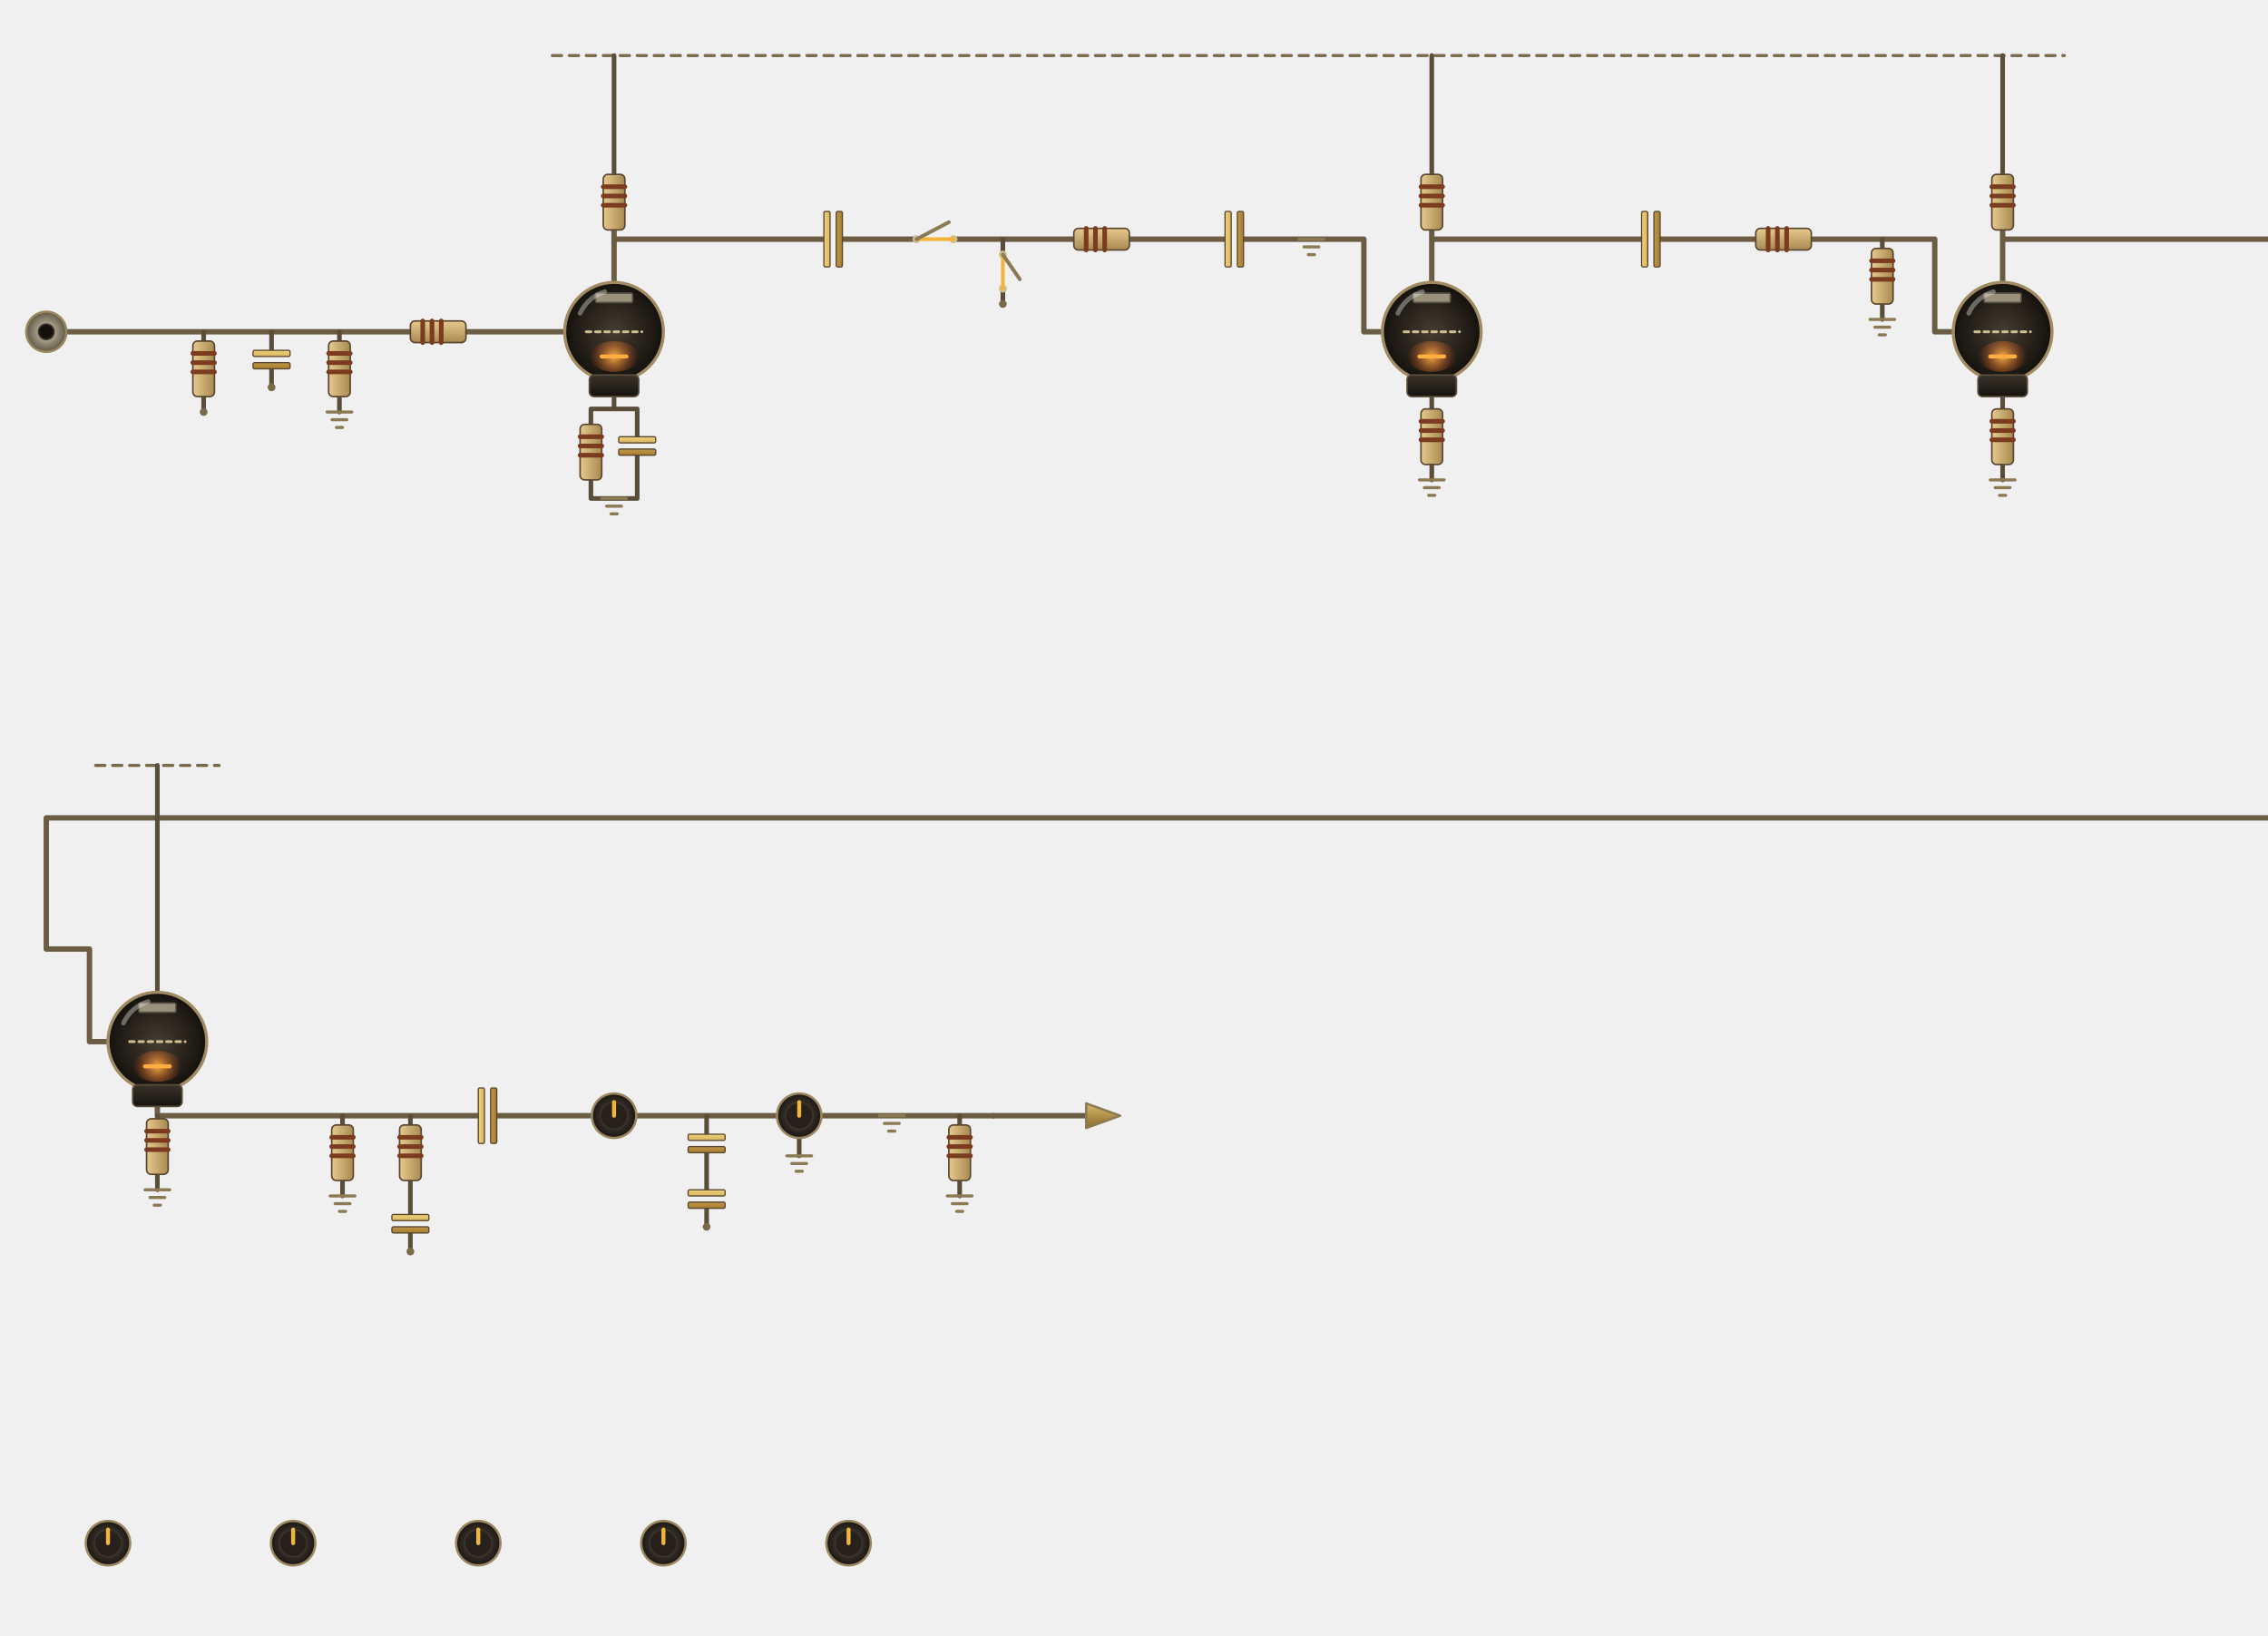
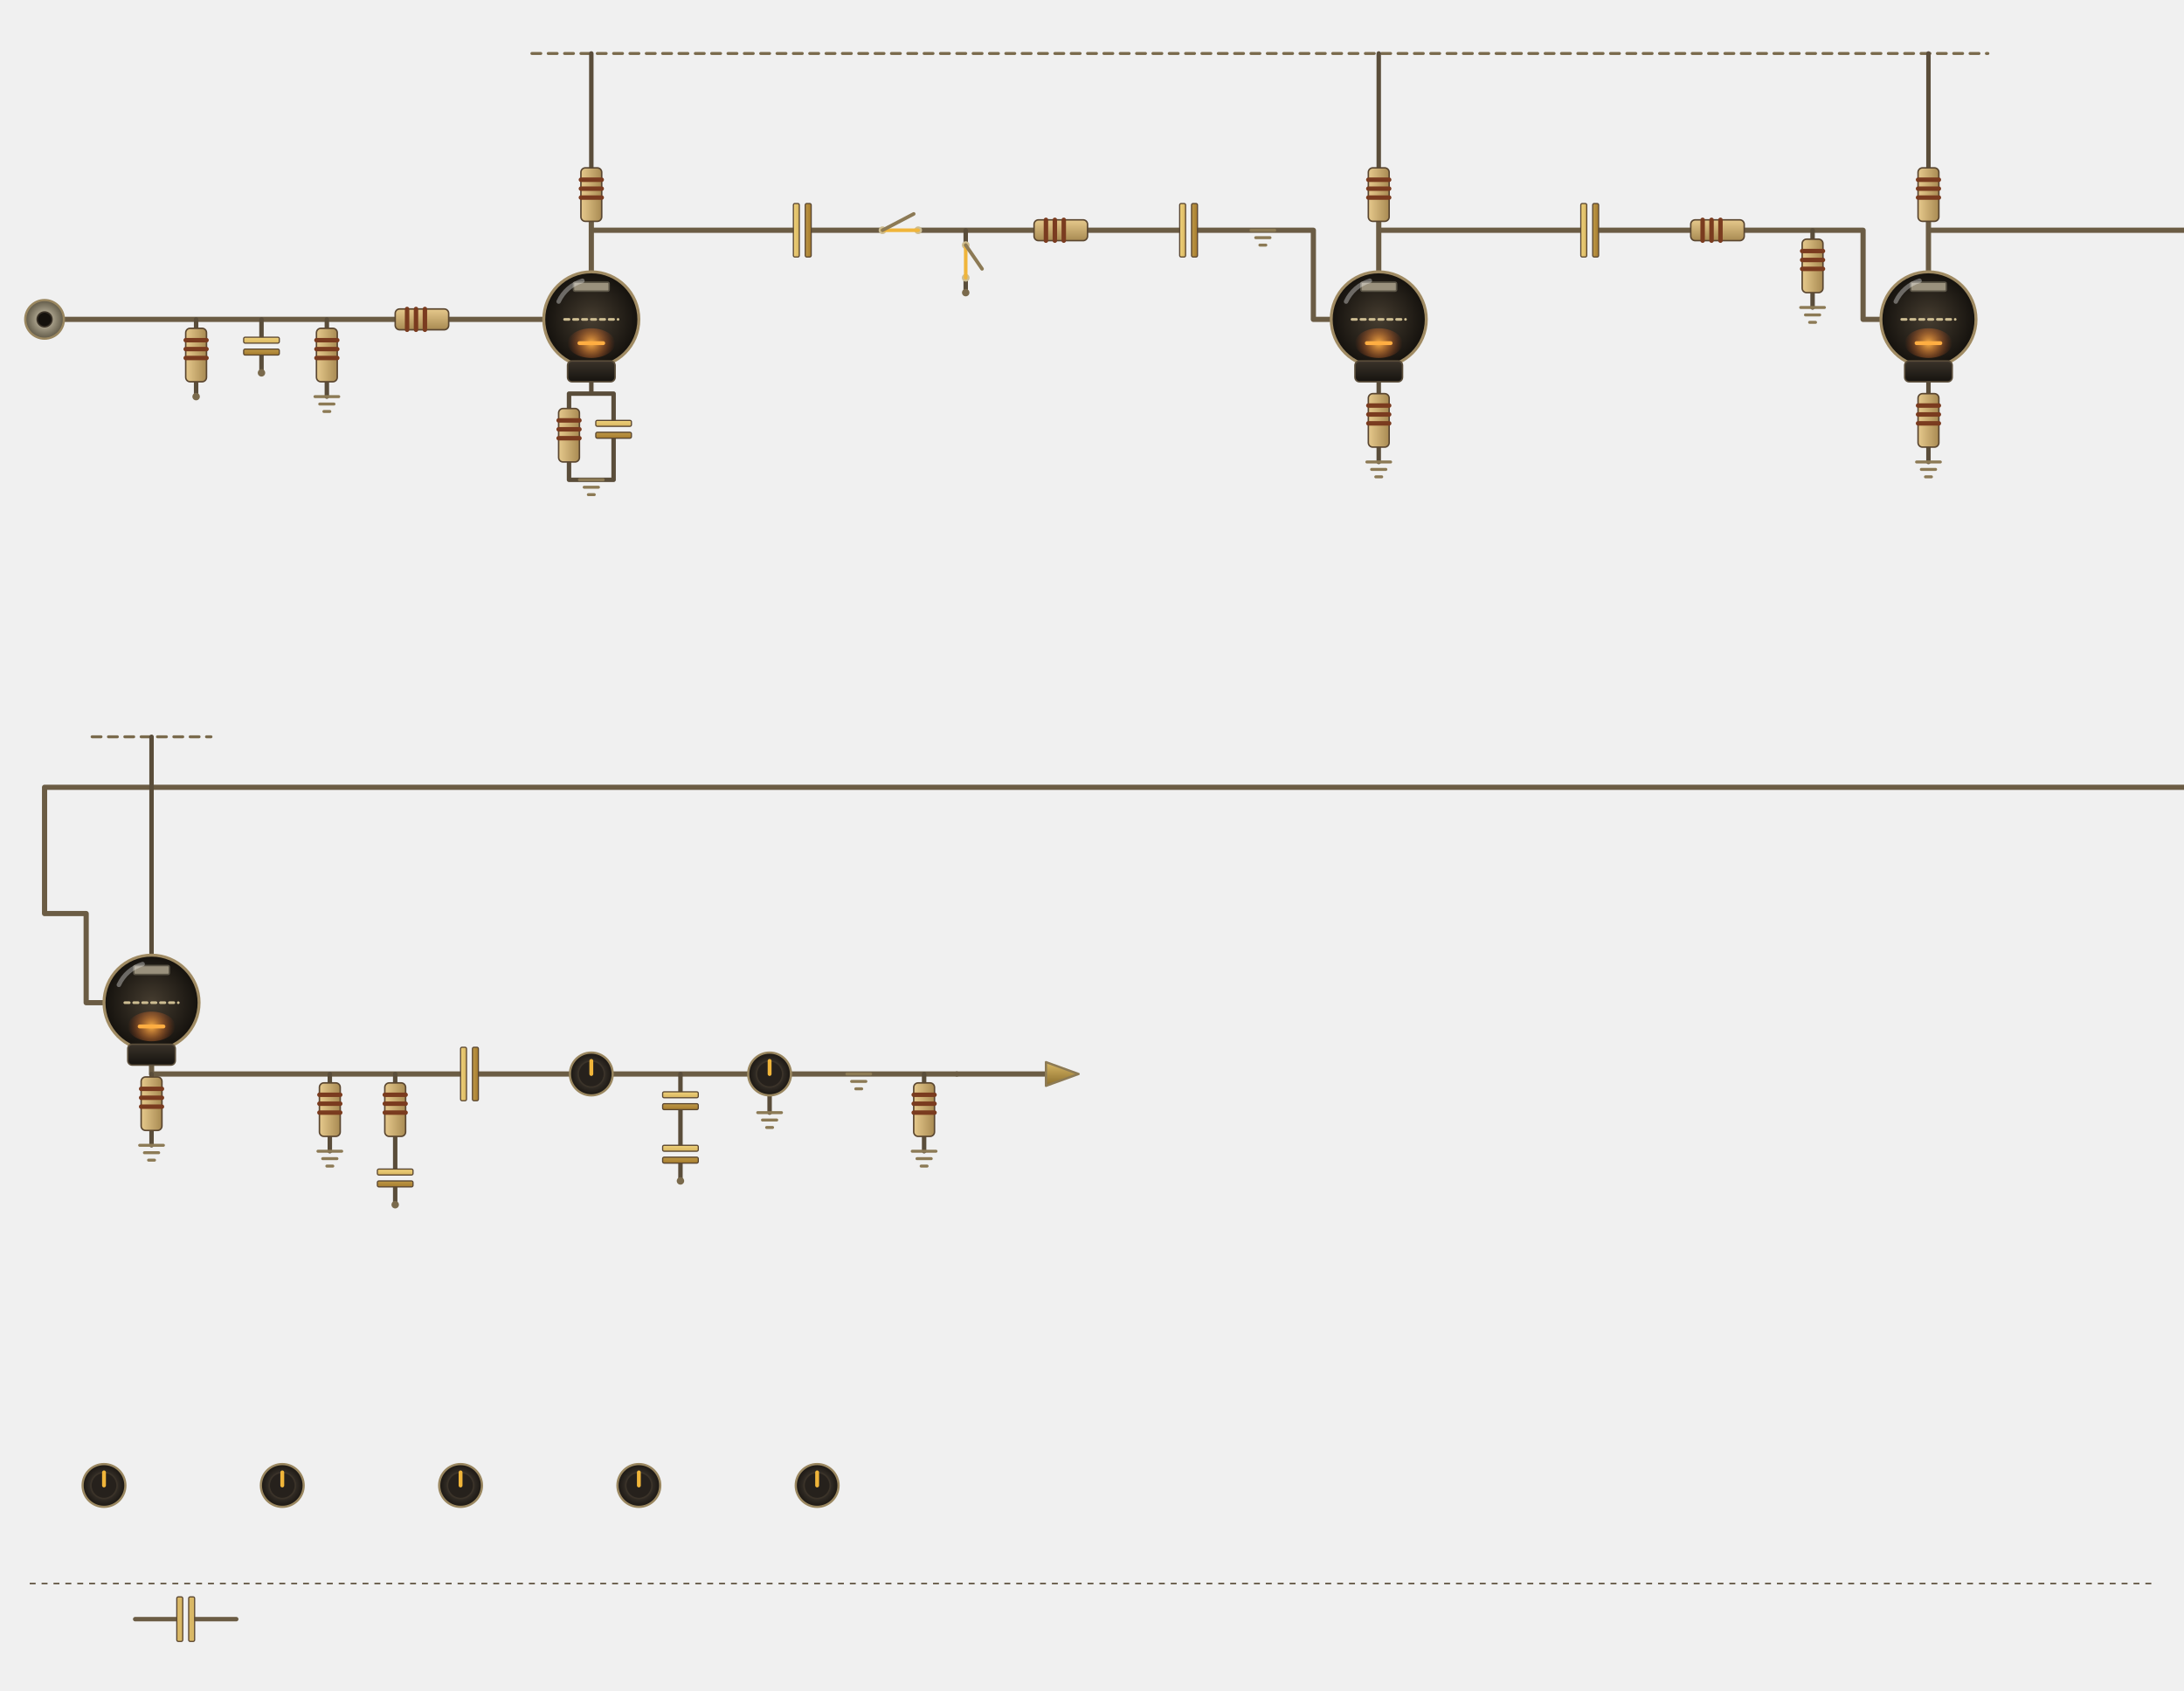
- <svg xmlns="http://www.w3.org/2000/svg" width="1470" height="1060" viewBox="0 0 1470 1060">
+ <svg xmlns="http://www.w3.org/2000/svg" width="1470" height="1138" viewBox="0 0 1470 1138">
  <defs>
    <radialGradient id="g1" cx="30" cy="215" r="13" gradientUnits="userSpaceOnUse">
      <stop offset="0" stop-color="#d9d0b8" />
      <stop offset="1" stop-color="#5f5846" />
    </radialGradient>
    <linearGradient id="g2" x1="125" y1="0" x2="139" y2="0" gradientUnits="userSpaceOnUse">
      <stop offset="0" stop-color="#e6c98c" />
      <stop offset="1" stop-color="#a88a52" />
    </linearGradient>
    <linearGradient id="g3" x1="0" y1="227" x2="0" y2="239" gradientUnits="userSpaceOnUse">
      <stop offset="0" stop-color="#f0d27a" />
      <stop offset="1" stop-color="#a67c2e" />
    </linearGradient>
    <linearGradient id="g4" x1="213" y1="0" x2="227" y2="0" gradientUnits="userSpaceOnUse">
      <stop offset="0" stop-color="#e6c98c" />
      <stop offset="1" stop-color="#a88a52" />
    </linearGradient>
    <linearGradient id="g5" x1="0" y1="208" x2="0" y2="222" gradientUnits="userSpaceOnUse">
      <stop offset="0" stop-color="#e6c98c" />
      <stop offset="1" stop-color="#a88a52" />
    </linearGradient>
    <linearGradient id="g6" x1="534" y1="0" x2="546" y2="0" gradientUnits="userSpaceOnUse">
      <stop offset="0" stop-color="#f0d27a" />
      <stop offset="1" stop-color="#a67c2e" />
    </linearGradient>
    <linearGradient id="g7" x1="0" y1="148" x2="0" y2="162" gradientUnits="userSpaceOnUse">
      <stop offset="0" stop-color="#e6c98c" />
      <stop offset="1" stop-color="#a88a52" />
    </linearGradient>
    <linearGradient id="g8" x1="794" y1="0" x2="806" y2="0" gradientUnits="userSpaceOnUse">
      <stop offset="0" stop-color="#f0d27a" />
      <stop offset="1" stop-color="#a67c2e" />
    </linearGradient>
    <linearGradient id="g9" x1="1064" y1="0" x2="1076" y2="0" gradientUnits="userSpaceOnUse">
      <stop offset="0" stop-color="#f0d27a" />
      <stop offset="1" stop-color="#a67c2e" />
    </linearGradient>
    <linearGradient id="g10" x1="0" y1="148" x2="0" y2="162" gradientUnits="userSpaceOnUse">
      <stop offset="0" stop-color="#e6c98c" />
      <stop offset="1" stop-color="#a88a52" />
    </linearGradient>
    <linearGradient id="g11" x1="1213" y1="0" x2="1227" y2="0" gradientUnits="userSpaceOnUse">
      <stop offset="0" stop-color="#e6c98c" />
      <stop offset="1" stop-color="#a88a52" />
    </linearGradient>
    <linearGradient id="g12" x1="215" y1="0" x2="229" y2="0" gradientUnits="userSpaceOnUse">
      <stop offset="0" stop-color="#e6c98c" />
      <stop offset="1" stop-color="#a88a52" />
    </linearGradient>
    <linearGradient id="g13" x1="259" y1="0" x2="273" y2="0" gradientUnits="userSpaceOnUse">
      <stop offset="0" stop-color="#e6c98c" />
      <stop offset="1" stop-color="#a88a52" />
    </linearGradient>
    <linearGradient id="g14" x1="0" y1="787" x2="0" y2="799" gradientUnits="userSpaceOnUse">
      <stop offset="0" stop-color="#f0d27a" />
      <stop offset="1" stop-color="#a67c2e" />
    </linearGradient>
    <linearGradient id="g15" x1="310" y1="0" x2="322" y2="0" gradientUnits="userSpaceOnUse">
      <stop offset="0" stop-color="#f0d27a" />
      <stop offset="1" stop-color="#a67c2e" />
    </linearGradient>
    <radialGradient id="g16" cx="398" cy="723" r="14.4" gradientUnits="userSpaceOnUse">
      <stop offset="0" stop-color="#5b5246" />
      <stop offset="1" stop-color="#1a1612" />
    </radialGradient>
    <linearGradient id="g17" x1="0" y1="735" x2="0" y2="747" gradientUnits="userSpaceOnUse">
      <stop offset="0" stop-color="#f0d27a" />
      <stop offset="1" stop-color="#a67c2e" />
    </linearGradient>
    <linearGradient id="g18" x1="0" y1="771" x2="0" y2="783" gradientUnits="userSpaceOnUse">
      <stop offset="0" stop-color="#f0d27a" />
      <stop offset="1" stop-color="#a67c2e" />
    </linearGradient>
    <radialGradient id="g19" cx="518" cy="723" r="14.4" gradientUnits="userSpaceOnUse">
      <stop offset="0" stop-color="#5b5246" />
      <stop offset="1" stop-color="#1a1612" />
    </radialGradient>
    <linearGradient id="g20" x1="615" y1="0" x2="629" y2="0" gradientUnits="userSpaceOnUse">
      <stop offset="0" stop-color="#e6c98c" />
      <stop offset="1" stop-color="#a88a52" />
    </linearGradient>
    <linearGradient id="g21" x1="391" y1="0" x2="405" y2="0" gradientUnits="userSpaceOnUse">
      <stop offset="0" stop-color="#e6c98c" />
      <stop offset="1" stop-color="#a88a52" />
    </linearGradient>
    <radialGradient id="g22" cx="398" cy="215" r="32" gradientUnits="userSpaceOnUse">
      <stop offset="0" stop-color="#463d30" />
      <stop offset="1" stop-color="#14110d" />
    </radialGradient>
    <radialGradient id="g23" cx="398" cy="231" r="16" gradientUnits="userSpaceOnUse">
      <stop offset="0" stop-color="#ffb347" stop-opacity="0.95" />
      <stop offset="1" stop-color="#c1441a" stop-opacity="0" />
    </radialGradient>
    <linearGradient id="g24" x1="0" y1="243" x2="0" y2="257" gradientUnits="userSpaceOnUse">
      <stop offset="0" stop-color="#3a332a" />
      <stop offset="1" stop-color="#16130f" />
    </linearGradient>
    <linearGradient id="g25" x1="376" y1="0" x2="390" y2="0" gradientUnits="userSpaceOnUse">
      <stop offset="0" stop-color="#e6c98c" />
      <stop offset="1" stop-color="#a88a52" />
    </linearGradient>
    <linearGradient id="g26" x1="0" y1="283" x2="0" y2="295" gradientUnits="userSpaceOnUse">
      <stop offset="0" stop-color="#f0d27a" />
      <stop offset="1" stop-color="#a67c2e" />
    </linearGradient>
    <linearGradient id="g27" x1="921" y1="0" x2="935" y2="0" gradientUnits="userSpaceOnUse">
      <stop offset="0" stop-color="#e6c98c" />
      <stop offset="1" stop-color="#a88a52" />
    </linearGradient>
    <radialGradient id="g28" cx="928" cy="215" r="32" gradientUnits="userSpaceOnUse">
      <stop offset="0" stop-color="#463d30" />
      <stop offset="1" stop-color="#14110d" />
    </radialGradient>
    <radialGradient id="g29" cx="928" cy="231" r="16" gradientUnits="userSpaceOnUse">
      <stop offset="0" stop-color="#ffb347" stop-opacity="0.95" />
      <stop offset="1" stop-color="#c1441a" stop-opacity="0" />
    </radialGradient>
    <linearGradient id="g30" x1="0" y1="243" x2="0" y2="257" gradientUnits="userSpaceOnUse">
      <stop offset="0" stop-color="#3a332a" />
      <stop offset="1" stop-color="#16130f" />
    </linearGradient>
    <linearGradient id="g31" x1="921" y1="0" x2="935" y2="0" gradientUnits="userSpaceOnUse">
      <stop offset="0" stop-color="#e6c98c" />
      <stop offset="1" stop-color="#a88a52" />
    </linearGradient>
    <linearGradient id="g32" x1="1291" y1="0" x2="1305" y2="0" gradientUnits="userSpaceOnUse">
      <stop offset="0" stop-color="#e6c98c" />
      <stop offset="1" stop-color="#a88a52" />
    </linearGradient>
    <radialGradient id="g33" cx="1298" cy="215" r="32" gradientUnits="userSpaceOnUse">
      <stop offset="0" stop-color="#463d30" />
      <stop offset="1" stop-color="#14110d" />
    </radialGradient>
    <radialGradient id="g34" cx="1298" cy="231" r="16" gradientUnits="userSpaceOnUse">
      <stop offset="0" stop-color="#ffb347" stop-opacity="0.95" />
      <stop offset="1" stop-color="#c1441a" stop-opacity="0" />
    </radialGradient>
    <linearGradient id="g35" x1="0" y1="243" x2="0" y2="257" gradientUnits="userSpaceOnUse">
      <stop offset="0" stop-color="#3a332a" />
      <stop offset="1" stop-color="#16130f" />
    </linearGradient>
    <linearGradient id="g36" x1="1291" y1="0" x2="1305" y2="0" gradientUnits="userSpaceOnUse">
      <stop offset="0" stop-color="#e6c98c" />
      <stop offset="1" stop-color="#a88a52" />
    </linearGradient>
    <radialGradient id="g37" cx="102" cy="675" r="32" gradientUnits="userSpaceOnUse">
      <stop offset="0" stop-color="#463d30" />
      <stop offset="1" stop-color="#14110d" />
    </radialGradient>
    <radialGradient id="g38" cx="102" cy="691" r="16" gradientUnits="userSpaceOnUse">
      <stop offset="0" stop-color="#ffb347" stop-opacity="0.95" />
      <stop offset="1" stop-color="#c1441a" stop-opacity="0" />
    </radialGradient>
    <linearGradient id="g39" x1="0" y1="703" x2="0" y2="717" gradientUnits="userSpaceOnUse">
      <stop offset="0" stop-color="#3a332a" />
      <stop offset="1" stop-color="#16130f" />
    </linearGradient>
    <linearGradient id="g40" x1="95" y1="0" x2="109" y2="0" gradientUnits="userSpaceOnUse">
      <stop offset="0" stop-color="#e6c98c" />
      <stop offset="1" stop-color="#a88a52" />
    </linearGradient>
    <radialGradient id="g41" cx="70" cy="1000" r="14.4" gradientUnits="userSpaceOnUse">
      <stop offset="0" stop-color="#5b5246" />
      <stop offset="1" stop-color="#1a1612" />
    </radialGradient>
    <radialGradient id="g42" cx="190" cy="1000" r="14.4" gradientUnits="userSpaceOnUse">
      <stop offset="0" stop-color="#5b5246" />
      <stop offset="1" stop-color="#1a1612" />
    </radialGradient>
    <radialGradient id="g43" cx="310" cy="1000" r="14.4" gradientUnits="userSpaceOnUse">
      <stop offset="0" stop-color="#5b5246" />
      <stop offset="1" stop-color="#1a1612" />
    </radialGradient>
    <radialGradient id="g44" cx="430" cy="1000" r="14.4" gradientUnits="userSpaceOnUse">
      <stop offset="0" stop-color="#5b5246" />
      <stop offset="1" stop-color="#1a1612" />
    </radialGradient>
    <radialGradient id="g45" cx="550" cy="1000" r="14.4" gradientUnits="userSpaceOnUse">
      <stop offset="0" stop-color="#5b5246" />
      <stop offset="1" stop-color="#1a1612" />
    </radialGradient>
    <linearGradient id="g46" x1="0" y1="715" x2="0" y2="731" gradientUnits="userSpaceOnUse">
      <stop offset="0" stop-color="#d9b866" />
      <stop offset="1" stop-color="#8a6d2c" />
    </linearGradient>
  </defs>
  <path id="rail0" d="M358,36 H1338" fill="none" stroke="#7a6a4c" stroke-width="2" stroke-linecap="round" stroke-linejoin="round" stroke-dasharray="6 5" />
  <path id="rail1" d="M62,496 H142" fill="none" stroke="#7a6a4c" stroke-width="2" stroke-linecap="round" stroke-linejoin="round" stroke-dasharray="6 5" />
  <path id="wire_INPUT" d="M43,215 H110 M110,215 H242 M242,215 H266 M302,215 H326 M326,215 H342 M342,215 H366" fill="none" stroke="#6b5c44" stroke-width="3.5" stroke-linecap="round" stroke-linejoin="round" />
  <path id="wire_V1" d="M398,155 H496 M496,155 H512 M512,155 H534 M546,155 H568 M568,155 H584 M584,155 H592 M620,155 H628 M628,155 H672 M672,155 H696 M732,155 H756 M756,155 H772 M772,155 H794 M806,155 H828 M828,155 H872 M872,155 H884 V215 H896 M928,155 H1026 M1026,155 H1042 M1042,155 H1064 M1076,155 H1098 M1098,155 H1114 M1114,155 H1138 M1174,155 H1198 M1198,155 H1242 M1242,155 H1254 V215 H1266 M398,149 V183 M928,149 V183" fill="none" stroke="#6b5c44" stroke-width="3.5" stroke-linecap="round" stroke-linejoin="round" />
  <path id="wire_V2" d="M1298,155 H1530 V530 H30 V615 H46 M46,615 H58 V675 H70 M102,723 H200 M200,723 H288 M288,723 H310 M322,723 H344 M344,723 H360 M360,723 H383 M413,723 H436 M436,723 H480 M480,723 H503 M533,723 H556 M556,723 H644 M1298,149 V183 M102,717 V723" fill="none" stroke="#6b5c44" stroke-width="3.5" stroke-linecap="round" stroke-linejoin="round" />
  <path id="wire_OUT" d="M644,723 H704" fill="none" stroke="#6b5c44" stroke-width="3.5" stroke-linecap="round" stroke-linejoin="round" />
  <path id="wire_static" d="M132,215 V221 M132,257 V267 M176,215 V227 M176,239 V251 M220,215 V221 M220,257 V267 M650,155 V163 M650,189 V197 M1220,155 V161 M1220,197 V207 M222,723 V729 M222,765 V775 M266,723 V729 M266,765 V775 M266,775 V787 M266,799 V811 M458,723 V735 M458,747 V759 M458,759 V771 M458,783 V795 M518,738 V749 M622,723 V729 M622,765 V775 M398,36 V113 M398,257 V265 M383,265 H413 M383,265 V275 M413,265 V283 M383,311 V323 H413 M413,295 V323 M928,36 V113 M928,257 V265 M928,301 V311 M1298,36 V113 M1298,257 V265 M1298,301 V311 M102,496 V643 M102,723 V725 M102,761 V771" fill="none" stroke="#5a4d3a" stroke-width="3" stroke-linecap="round" stroke-linejoin="round" />
  <path id="ground_220_267" d="M212,267 H228 M215.2,272 H224.8 M218,277 H222" fill="none" stroke="#8c7a55" stroke-width="2" stroke-linecap="round" stroke-linejoin="round" />
  <path id="ground_850_155" d="M842,155 H858 M845.2,160 H854.8 M848,165 H852" fill="none" stroke="#8c7a55" stroke-width="2" stroke-linecap="round" stroke-linejoin="round" />
  <path id="ground_1220_207" d="M1212,207 H1228 M1215.2,212 H1224.8 M1218,217 H1222" fill="none" stroke="#8c7a55" stroke-width="2" stroke-linecap="round" stroke-linejoin="round" />
  <path id="ground_222_775" d="M214,775 H230 M217.2,780 H226.8 M220,785 H224" fill="none" stroke="#8c7a55" stroke-width="2" stroke-linecap="round" stroke-linejoin="round" />
  <path id="ground_518_749" d="M510,749 H526 M513.2,754 H522.8 M516,759 H520" fill="none" stroke="#8c7a55" stroke-width="2" stroke-linecap="round" stroke-linejoin="round" />
  <path id="ground_578_723" d="M570,723 H586 M573.2,728 H582.8 M576,733 H580" fill="none" stroke="#8c7a55" stroke-width="2" stroke-linecap="round" stroke-linejoin="round" />
  <path id="ground_622_775" d="M614,775 H630 M617.2,780 H626.8 M620,785 H624" fill="none" stroke="#8c7a55" stroke-width="2" stroke-linecap="round" stroke-linejoin="round" />
  <path id="ground_398_323" d="M390,323 H406 M393.2,328 H402.8 M396,333 H400" fill="none" stroke="#8c7a55" stroke-width="2" stroke-linecap="round" stroke-linejoin="round" />
  <path id="ground_928_311" d="M920,311 H936 M923.2,316 H932.8 M926,321 H930" fill="none" stroke="#8c7a55" stroke-width="2" stroke-linecap="round" stroke-linejoin="round" />
  <path id="ground_1298_311" d="M1290,311 H1306 M1293.2,316 H1302.8 M1296,321 H1300" fill="none" stroke="#8c7a55" stroke-width="2" stroke-linecap="round" stroke-linejoin="round" />
  <path id="ground_102_771" d="M94,771 H110 M97.2,776 H106.8 M100,781 H104" fill="none" stroke="#8c7a55" stroke-width="2" stroke-linecap="round" stroke-linejoin="round" />
  <ellipse id="jack_in" cx="30" cy="215" rx="13" ry="13" fill="url(#g1)" stroke="#9a8760" stroke-width="1.5" />
  <ellipse id="jack_hole" cx="30" cy="215" rx="5" ry="5" fill="#14110d" stroke="#3b3329" stroke-width="1" />
  <rect id="RSRC" x="125" y="221" width="14" height="36" rx="3" fill="url(#g2)" stroke="#5a4630" stroke-width="1" />
  <path id="RSRC_bands" d="M125,229 H139 M125,235 H139 M125,241 H139" fill="none" stroke="#7a3b1f" stroke-width="3" stroke-linecap="round" stroke-linejoin="round" />
  <ellipse id="valL_1_7k@R:RSRC" cx="143" cy="239" rx="1" ry="1" fill="none" stroke="none" />
  <ellipse id="open_132_267" cx="132" cy="267" rx="2.5" ry="2.5" fill="#7a6a4c" stroke="none" stroke-width="1" />
  <rect id="CPUa" x="164" y="227" width="24" height="4" rx="1" fill="url(#g3)" stroke="#5a4630" stroke-width="0.8" />
  <rect id="CPUb" x="164" y="235" width="24" height="4" rx="1" fill="url(#g3)" stroke="#5a4630" stroke-width="0.8" />
  <ellipse id="valL_2_110p@C:CPU" cx="191" cy="233" rx="1" ry="1" fill="none" stroke="none" />
  <ellipse id="open_176_251" cx="176" cy="251" rx="2.5" ry="2.5" fill="#7a6a4c" stroke="none" stroke-width="1" />
  <rect id="R2" x="213" y="221" width="14" height="36" rx="3" fill="url(#g4)" stroke="#5a4630" stroke-width="1" />
  <path id="R2_bands" d="M213,229 H227 M213,235 H227 M213,241 H227" fill="none" stroke="#7a3b1f" stroke-width="3" stroke-linecap="round" stroke-linejoin="round" />
  <ellipse id="valL_3_1M@R:R2" cx="231" cy="239" rx="1" ry="1" fill="none" stroke="none" />
  <rect id="R3" x="266" y="208" width="36" height="14" rx="3" fill="url(#g5)" stroke="#5a4630" stroke-width="1" />
  <path id="R3_bands" d="M274,208 V222 M280,208 V222 M286,208 V222" fill="none" stroke="#7a3b1f" stroke-width="3" stroke-linecap="round" stroke-linejoin="round" />
  <ellipse id="valC_4_68k@R:R3" cx="284" cy="201" rx="1" ry="1" fill="none" stroke="none" />
  <rect id="C3a" x="534" y="137" width="4" height="36" rx="1" fill="url(#g6)" stroke="#5a4630" stroke-width="0.8" />
  <rect id="C3b" x="542" y="137" width="4" height="36" rx="1" fill="url(#g6)" stroke="#5a4630" stroke-width="0.8" />
  <ellipse id="valC_5_0.022u@C:C3" cx="540" cy="129" rx="1" ry="1" fill="none" stroke="none" />
  <ellipse id="sw_pin_SW_C3_594_155" cx="594" cy="155" rx="2.6" ry="2.6" fill="#cdbd92" stroke="none" stroke-width="1" />
  <ellipse id="sw_pin_SW_C3_618_155" cx="618" cy="155" rx="2.6" ry="2.6" fill="#cdbd92" stroke="none" stroke-width="1" />
  <path id="swc_1_SW_C3" d="M594,155 L618,155" fill="none" stroke="#f0b53a" stroke-width="2.4" stroke-linecap="round" stroke-linejoin="round" />
  <path id="swo_1_SW_C3" d="M594,155 L615,144" fill="none" stroke="#8c7a55" stroke-width="2.4" stroke-linecap="round" stroke-linejoin="round" />
  <ellipse id="sw_pin_SW_LOW_650_165" cx="650" cy="165" rx="2.6" ry="2.6" fill="#cdbd92" stroke="none" stroke-width="1" />
  <ellipse id="sw_pin_SW_LOW_650_187" cx="650" cy="187" rx="2.6" ry="2.6" fill="#cdbd92" stroke="none" stroke-width="1" />
  <path id="swc_0_SW_LOW" d="M650,165 L650,187" fill="none" stroke="#f0b53a" stroke-width="2.4" stroke-linecap="round" stroke-linejoin="round" />
  <path id="swo_0_SW_LOW" d="M650,165 L661,181" fill="none" stroke="#8c7a55" stroke-width="2.4" stroke-linecap="round" stroke-linejoin="round" />
  <ellipse id="open_650_197" cx="650" cy="197" rx="2.5" ry="2.5" fill="#7a6a4c" stroke="none" stroke-width="1" />
  <rect id="R5" x="696" y="148" width="36" height="14" rx="3" fill="url(#g7)" stroke="#5a4630" stroke-width="1" />
  <path id="R5_bands" d="M704,148 V162 M710,148 V162 M716,148 V162" fill="none" stroke="#7a3b1f" stroke-width="3" stroke-linecap="round" stroke-linejoin="round" />
  <ellipse id="valC_6_470k@R:R5" cx="714" cy="141" rx="1" ry="1" fill="none" stroke="none" />
  <rect id="C5a" x="794" y="137" width="4" height="36" rx="1" fill="url(#g8)" stroke="#5a4630" stroke-width="0.8" />
  <rect id="C5b" x="802" y="137" width="4" height="36" rx="1" fill="url(#g8)" stroke="#5a4630" stroke-width="0.8" />
  <ellipse id="valC_7_1n@C:C5" cx="800" cy="129" rx="1" ry="1" fill="none" stroke="none" />
  <rect id="C7a" x="1064" y="137" width="4" height="36" rx="1" fill="url(#g9)" stroke="#5a4630" stroke-width="0.8" />
  <rect id="C7b" x="1072" y="137" width="4" height="36" rx="1" fill="url(#g9)" stroke="#5a4630" stroke-width="0.8" />
  <ellipse id="valC_8_0.022u@C:C7" cx="1070" cy="129" rx="1" ry="1" fill="none" stroke="none" />
  <rect id="R10" x="1138" y="148" width="36" height="14" rx="3" fill="url(#g10)" stroke="#5a4630" stroke-width="1" />
  <path id="R10_bands" d="M1146,148 V162 M1152,148 V162 M1158,148 V162" fill="none" stroke="#7a3b1f" stroke-width="3" stroke-linecap="round" stroke-linejoin="round" />
  <ellipse id="valC_9_470k@R:R10" cx="1156" cy="141" rx="1" ry="1" fill="none" stroke="none" />
  <rect id="R11" x="1213" y="161" width="14" height="36" rx="3" fill="url(#g11)" stroke="#5a4630" stroke-width="1" />
  <path id="R11_bands" d="M1213,169 H1227 M1213,175 H1227 M1213,181 H1227" fill="none" stroke="#7a3b1f" stroke-width="3" stroke-linecap="round" stroke-linejoin="round" />
  <ellipse id="valL_10_470k@R:R11" cx="1231" cy="179" rx="1" ry="1" fill="none" stroke="none" />
  <rect id="R13" x="215" y="729" width="14" height="36" rx="3" fill="url(#g12)" stroke="#5a4630" stroke-width="1" />
  <path id="R13_bands" d="M215,737 H229 M215,743 H229 M215,749 H229" fill="none" stroke="#7a3b1f" stroke-width="3" stroke-linecap="round" stroke-linejoin="round" />
  <ellipse id="valL_11_100k@R:R13" cx="233" cy="747" rx="1" ry="1" fill="none" stroke="none" />
  <rect id="R15" x="259" y="729" width="14" height="36" rx="3" fill="url(#g13)" stroke="#5a4630" stroke-width="1" />
  <path id="R15_bands" d="M259,737 H273 M259,743 H273 M259,749 H273" fill="none" stroke="#7a3b1f" stroke-width="3" stroke-linecap="round" stroke-linejoin="round" />
  <ellipse id="valL_12_33k@R:R15" cx="277" cy="747" rx="1" ry="1" fill="none" stroke="none" />
  <rect id="C11a" x="254" y="787" width="24" height="4" rx="1" fill="url(#g14)" stroke="#5a4630" stroke-width="0.8" />
  <rect id="C11b" x="254" y="795" width="24" height="4" rx="1" fill="url(#g14)" stroke="#5a4630" stroke-width="0.8" />
  <ellipse id="valL_13_0.022u@C:C11" cx="281" cy="793" rx="1" ry="1" fill="none" stroke="none" />
  <ellipse id="open_266_811" cx="266" cy="811" rx="2.5" ry="2.5" fill="#7a6a4c" stroke="none" stroke-width="1" />
  <rect id="C10a" x="310" y="705" width="4" height="36" rx="1" fill="url(#g15)" stroke="#5a4630" stroke-width="0.8" />
  <rect id="C10b" x="318" y="705" width="4" height="36" rx="1" fill="url(#g15)" stroke="#5a4630" stroke-width="0.8" />
  <ellipse id="valC_14_470p@C:C10" cx="316" cy="697" rx="1" ry="1" fill="none" stroke="none" />
  <ellipse id="pot_treble" cx="398" cy="723" rx="14.4" ry="14.4" fill="url(#g16)" stroke="#9a8760" stroke-width="1.5" />
  <ellipse id="dial_treble" cx="398" cy="723" rx="8.8" ry="8.8" fill="#26211c" stroke="#3b3329" stroke-width="1" />
  <path id="ptr_treble" d="M398,723 L398,714.2" fill="none" stroke="#f0b53a" stroke-width="2.6" stroke-linecap="round" stroke-linejoin="round" />
  <ellipse id="lbl_treble" cx="398" cy="689" rx="1" ry="1" fill="none" stroke="none" stroke-width="0" />
  <rect id="C11a" x="446" y="735" width="24" height="4" rx="1" fill="url(#g17)" stroke="#5a4630" stroke-width="0.8" />
  <rect id="C11b" x="446" y="743" width="24" height="4" rx="1" fill="url(#g17)" stroke="#5a4630" stroke-width="0.8" />
  <ellipse id="valL_15_0.022u@C:C11" cx="473" cy="741" rx="1" ry="1" fill="none" stroke="none" />
  <rect id="C12a" x="446" y="771" width="24" height="4" rx="1" fill="url(#g18)" stroke="#5a4630" stroke-width="0.8" />
  <rect id="C12b" x="446" y="779" width="24" height="4" rx="1" fill="url(#g18)" stroke="#5a4630" stroke-width="0.8" />
  <ellipse id="valL_16_0.022u@C:C12" cx="473" cy="777" rx="1" ry="1" fill="none" stroke="none" />
  <ellipse id="open_458_795" cx="458" cy="795" rx="2.5" ry="2.5" fill="#7a6a4c" stroke="none" stroke-width="1" />
  <ellipse id="pot_master" cx="518" cy="723" rx="14.4" ry="14.4" fill="url(#g19)" stroke="#9a8760" stroke-width="1.5" />
  <ellipse id="dial_master" cx="518" cy="723" rx="8.8" ry="8.8" fill="#26211c" stroke="#3b3329" stroke-width="1" />
  <path id="ptr_master" d="M518,723 L518,714.2" fill="none" stroke="#f0b53a" stroke-width="2.6" stroke-linecap="round" stroke-linejoin="round" />
  <ellipse id="lbl_master" cx="518" cy="689" rx="1" ry="1" fill="none" stroke="none" stroke-width="0" />
  <rect id="RMASTERLOAD" x="615" y="729" width="14" height="36" rx="3" fill="url(#g20)" stroke="#5a4630" stroke-width="1" />
  <path id="RMASTERLOAD_bands" d="M615,737 H629 M615,743 H629 M615,749 H629" fill="none" stroke="#7a3b1f" stroke-width="3" stroke-linecap="round" stroke-linejoin="round" />
  <ellipse id="valL_17_1M@R:RMASTERLOAD" cx="633" cy="747" rx="1" ry="1" fill="none" stroke="none" />
  <rect id="rp0" x="391" y="113" width="14" height="36" rx="3" fill="url(#g21)" stroke="#5a4630" stroke-width="1" />
  <path id="rp0_bands" d="M391,121 H405 M391,127 H405 M391,133 H405" fill="none" stroke="#7a3b1f" stroke-width="3" stroke-linecap="round" stroke-linejoin="round" />
  <ellipse id="valL_18_100k@R:R4" cx="409" cy="131" rx="1" ry="1" fill="none" stroke="none" />
  <ellipse id="tube_V1A-12AX7" cx="398" cy="215" rx="32" ry="32" fill="url(#g22)" stroke="#a08b63" stroke-width="2" />
  <rect id="plate_V1A" x="386" y="190" width="24" height="6" rx="1" fill="#9a917d" stroke="#5a5446" stroke-width="1" />
  <path id="grid_V1A" d="M380,215 H416" fill="none" stroke="#cdbd92" stroke-width="1.8" stroke-linecap="round" stroke-linejoin="round" stroke-dasharray="3 3" />
  <ellipse id="glow_V1" cx="398" cy="231" rx="16" ry="10" fill="url(#g23)" stroke="none" stroke-width="1" />
  <path id="filament_V1A" d="M390,231 H406" fill="none" stroke="#ffae42" stroke-width="2.6" stroke-linecap="round" stroke-linejoin="round" />
  <path id="shine_V1A" d="M376,203 A26,26 0 0 1 392,189" fill="none" stroke="#ffffff" stroke-width="3" stroke-linecap="round" stroke-linejoin="round" opacity="0.35" />
  <rect id="base_V1A" x="382" y="243" width="32" height="14" rx="3" fill="url(#g24)" stroke="#5a4d3a" stroke-width="1" />
  <rect id="rk0" x="376" y="275" width="14" height="36" rx="3" fill="url(#g25)" stroke="#5a4630" stroke-width="1" />
  <path id="rk0_bands" d="M376,283 H390 M376,289 H390 M376,295 H390" fill="none" stroke="#7a3b1f" stroke-width="3" stroke-linecap="round" stroke-linejoin="round" />
  <ellipse id="valL_19_2.7k@R:R1" cx="394" cy="293" rx="1" ry="1" fill="none" stroke="none" />
  <rect id="ck0a" x="401" y="283" width="24" height="4" rx="1" fill="url(#g26)" stroke="#5a4630" stroke-width="0.8" />
  <rect id="ck0b" x="401" y="291" width="24" height="4" rx="1" fill="url(#g26)" stroke="#5a4630" stroke-width="0.8" />
  <ellipse id="valL_20_0.68u@C:C1" cx="428" cy="289" rx="1" ry="1" fill="none" stroke="none" />
  <rect id="rp1" x="921" y="113" width="14" height="36" rx="3" fill="url(#g27)" stroke="#5a4630" stroke-width="1" />
  <path id="rp1_bands" d="M921,121 H935 M921,127 H935 M921,133 H935" fill="none" stroke="#7a3b1f" stroke-width="3" stroke-linecap="round" stroke-linejoin="round" />
  <ellipse id="valL_21_100k@R:R7" cx="939" cy="131" rx="1" ry="1" fill="none" stroke="none" />
  <ellipse id="tube_V1B-12AX7" cx="928" cy="215" rx="32" ry="32" fill="url(#g28)" stroke="#a08b63" stroke-width="2" />
  <rect id="plate_V1B" x="916" y="190" width="24" height="6" rx="1" fill="#9a917d" stroke="#5a5446" stroke-width="1" />
  <path id="grid_V1B" d="M910,215 H946" fill="none" stroke="#cdbd92" stroke-width="1.8" stroke-linecap="round" stroke-linejoin="round" stroke-dasharray="3 3" />
  <ellipse id="glow_V1" cx="928" cy="231" rx="16" ry="10" fill="url(#g29)" stroke="none" stroke-width="1" />
  <path id="filament_V1B" d="M920,231 H936" fill="none" stroke="#ffae42" stroke-width="2.6" stroke-linecap="round" stroke-linejoin="round" />
  <path id="shine_V1B" d="M906,203 A26,26 0 0 1 922,189" fill="none" stroke="#ffffff" stroke-width="3" stroke-linecap="round" stroke-linejoin="round" opacity="0.35" />
  <rect id="base_V1B" x="912" y="243" width="32" height="14" rx="3" fill="url(#g30)" stroke="#5a4d3a" stroke-width="1" />
  <rect id="rk1" x="921" y="265" width="14" height="36" rx="3" fill="url(#g31)" stroke="#5a4630" stroke-width="1" />
  <path id="rk1_bands" d="M921,273 H935 M921,279 H935 M921,285 H935" fill="none" stroke="#7a3b1f" stroke-width="3" stroke-linecap="round" stroke-linejoin="round" />
  <ellipse id="valL_22_10k@R:R6" cx="939" cy="283" rx="1" ry="1" fill="none" stroke="none" />
  <rect id="rp2" x="1291" y="113" width="14" height="36" rx="3" fill="url(#g32)" stroke="#5a4630" stroke-width="1" />
  <path id="rp2_bands" d="M1291,121 H1305 M1291,127 H1305 M1291,133 H1305" fill="none" stroke="#7a3b1f" stroke-width="3" stroke-linecap="round" stroke-linejoin="round" />
  <ellipse id="valL_23_100k@R:R12" cx="1309" cy="131" rx="1" ry="1" fill="none" stroke="none" />
  <ellipse id="tube_V2A-12AX7" cx="1298" cy="215" rx="32" ry="32" fill="url(#g33)" stroke="#a08b63" stroke-width="2" />
  <rect id="plate_V2A" x="1286" y="190" width="24" height="6" rx="1" fill="#9a917d" stroke="#5a5446" stroke-width="1" />
  <path id="grid_V2A" d="M1280,215 H1316" fill="none" stroke="#cdbd92" stroke-width="1.8" stroke-linecap="round" stroke-linejoin="round" stroke-dasharray="3 3" />
  <ellipse id="glow_V2" cx="1298" cy="231" rx="16" ry="10" fill="url(#g34)" stroke="none" stroke-width="1" />
  <path id="filament_V2A" d="M1290,231 H1306" fill="none" stroke="#ffae42" stroke-width="2.6" stroke-linecap="round" stroke-linejoin="round" />
  <path id="shine_V2A" d="M1276,203 A26,26 0 0 1 1292,189" fill="none" stroke="#ffffff" stroke-width="3" stroke-linecap="round" stroke-linejoin="round" opacity="0.35" />
  <rect id="base_V2A" x="1282" y="243" width="32" height="14" rx="3" fill="url(#g35)" stroke="#5a4d3a" stroke-width="1" />
  <rect id="rk2" x="1291" y="265" width="14" height="36" rx="3" fill="url(#g36)" stroke="#5a4630" stroke-width="1" />
  <path id="rk2_bands" d="M1291,273 H1305 M1291,279 H1305 M1291,285 H1305" fill="none" stroke="#7a3b1f" stroke-width="3" stroke-linecap="round" stroke-linejoin="round" />
  <ellipse id="valL_24_820@R:R9" cx="1309" cy="283" rx="1" ry="1" fill="none" stroke="none" />
  <ellipse id="tube_V2B-12AX7" cx="102" cy="675" rx="32" ry="32" fill="url(#g37)" stroke="#a08b63" stroke-width="2" />
  <rect id="plate_V2B" x="90" y="650" width="24" height="6" rx="1" fill="#9a917d" stroke="#5a5446" stroke-width="1" />
  <path id="grid_V2B" d="M84,675 H120" fill="none" stroke="#cdbd92" stroke-width="1.8" stroke-linecap="round" stroke-linejoin="round" stroke-dasharray="3 3" />
  <ellipse id="glow_V2" cx="102" cy="691" rx="16" ry="10" fill="url(#g38)" stroke="none" stroke-width="1" />
  <path id="filament_V2B" d="M94,691 H110" fill="none" stroke="#ffae42" stroke-width="2.6" stroke-linecap="round" stroke-linejoin="round" />
  <path id="shine_V2B" d="M80,663 A26,26 0 0 1 96,649" fill="none" stroke="#ffffff" stroke-width="3" stroke-linecap="round" stroke-linejoin="round" opacity="0.35" />
  <rect id="base_V2B" x="86" y="703" width="32" height="14" rx="3" fill="url(#g39)" stroke="#5a4d3a" stroke-width="1" />
  <rect id="rk3" x="95" y="725" width="14" height="36" rx="3" fill="url(#g40)" stroke="#5a4630" stroke-width="1" />
  <path id="rk3_bands" d="M95,733 H109 M95,739 H109 M95,745 H109" fill="none" stroke="#7a3b1f" stroke-width="3" stroke-linecap="round" stroke-linejoin="round" />
  <ellipse id="valL_25_100k@R:R13" cx="113" cy="743" rx="1" ry="1" fill="none" stroke="none" />
  <ellipse id="pot_volume" cx="70" cy="1000" rx="14.4" ry="14.4" fill="url(#g41)" stroke="#9a8760" stroke-width="1.5" />
  <ellipse id="dial_volume" cx="70" cy="1000" rx="8.8" ry="8.8" fill="#26211c" stroke="#3b3329" stroke-width="1" />
  <path id="ptr_volume" d="M70,1000 L70,991.2" fill="none" stroke="#f0b53a" stroke-width="2.6" stroke-linecap="round" stroke-linejoin="round" />
  <ellipse id="pot_bass" cx="190" cy="1000" rx="14.4" ry="14.4" fill="url(#g42)" stroke="#9a8760" stroke-width="1.5" />
  <ellipse id="dial_bass" cx="190" cy="1000" rx="8.8" ry="8.8" fill="#26211c" stroke="#3b3329" stroke-width="1" />
  <path id="ptr_bass" d="M190,1000 L190,991.2" fill="none" stroke="#f0b53a" stroke-width="2.6" stroke-linecap="round" stroke-linejoin="round" />
  <ellipse id="pot_middle" cx="310" cy="1000" rx="14.4" ry="14.4" fill="url(#g43)" stroke="#9a8760" stroke-width="1.5" />
  <ellipse id="dial_middle" cx="310" cy="1000" rx="8.8" ry="8.8" fill="#26211c" stroke="#3b3329" stroke-width="1" />
  <path id="ptr_middle" d="M310,1000 L310,991.2" fill="none" stroke="#f0b53a" stroke-width="2.6" stroke-linecap="round" stroke-linejoin="round" />
  <ellipse id="pot_volume2" cx="430" cy="1000" rx="14.4" ry="14.4" fill="url(#g44)" stroke="#9a8760" stroke-width="1.5" />
  <ellipse id="dial_volume2" cx="430" cy="1000" rx="8.8" ry="8.8" fill="#26211c" stroke="#3b3329" stroke-width="1" />
  <path id="ptr_volume2" d="M430,1000 L430,991.2" fill="none" stroke="#f0b53a" stroke-width="2.6" stroke-linecap="round" stroke-linejoin="round" />
  <ellipse id="pot_reverb" cx="550" cy="1000" rx="14.4" ry="14.4" fill="url(#g45)" stroke="#9a8760" stroke-width="1.5" />
  <ellipse id="dial_reverb" cx="550" cy="1000" rx="8.8" ry="8.8" fill="#26211c" stroke="#3b3329" stroke-width="1" />
  <path id="ptr_reverb" d="M550,1000 L550,991.2" fill="none" stroke="#f0b53a" stroke-width="2.6" stroke-linecap="round" stroke-linejoin="round" />
  <path id="next_power" d="M704,715 V731 L726,723 Z" fill="url(#g46)" stroke="#8c7a55" stroke-width="1.5" stroke-linecap="round" stroke-linejoin="round" />
+   <g id="voicing_box" data-orig-h="1060">
+     <path d="M20,1066 H1450" stroke="#5a4d3a" stroke-width="1" stroke-dasharray="4 4" fill="none" />
+     <path d="M91,1090 H119 M131,1090 H159" stroke="#6b5c44" stroke-width="3" stroke-linecap="round" fill="none" />
+     <rect id="vb_C4a" x="119" y="1075" width="4" height="30" rx="1" fill="#d9b866" stroke="#5a4630" stroke-width="0.8" />
+     <rect id="vb_C4b" x="127" y="1075" width="4" height="30" rx="1" fill="#d9b866" stroke="#5a4630" stroke-width="0.8" />
+     <ellipse id="valC_C4_470p@C:C4" cx="125" cy="1116" rx="1" ry="1" fill="none" stroke="none" />
+   </g>
</svg>
